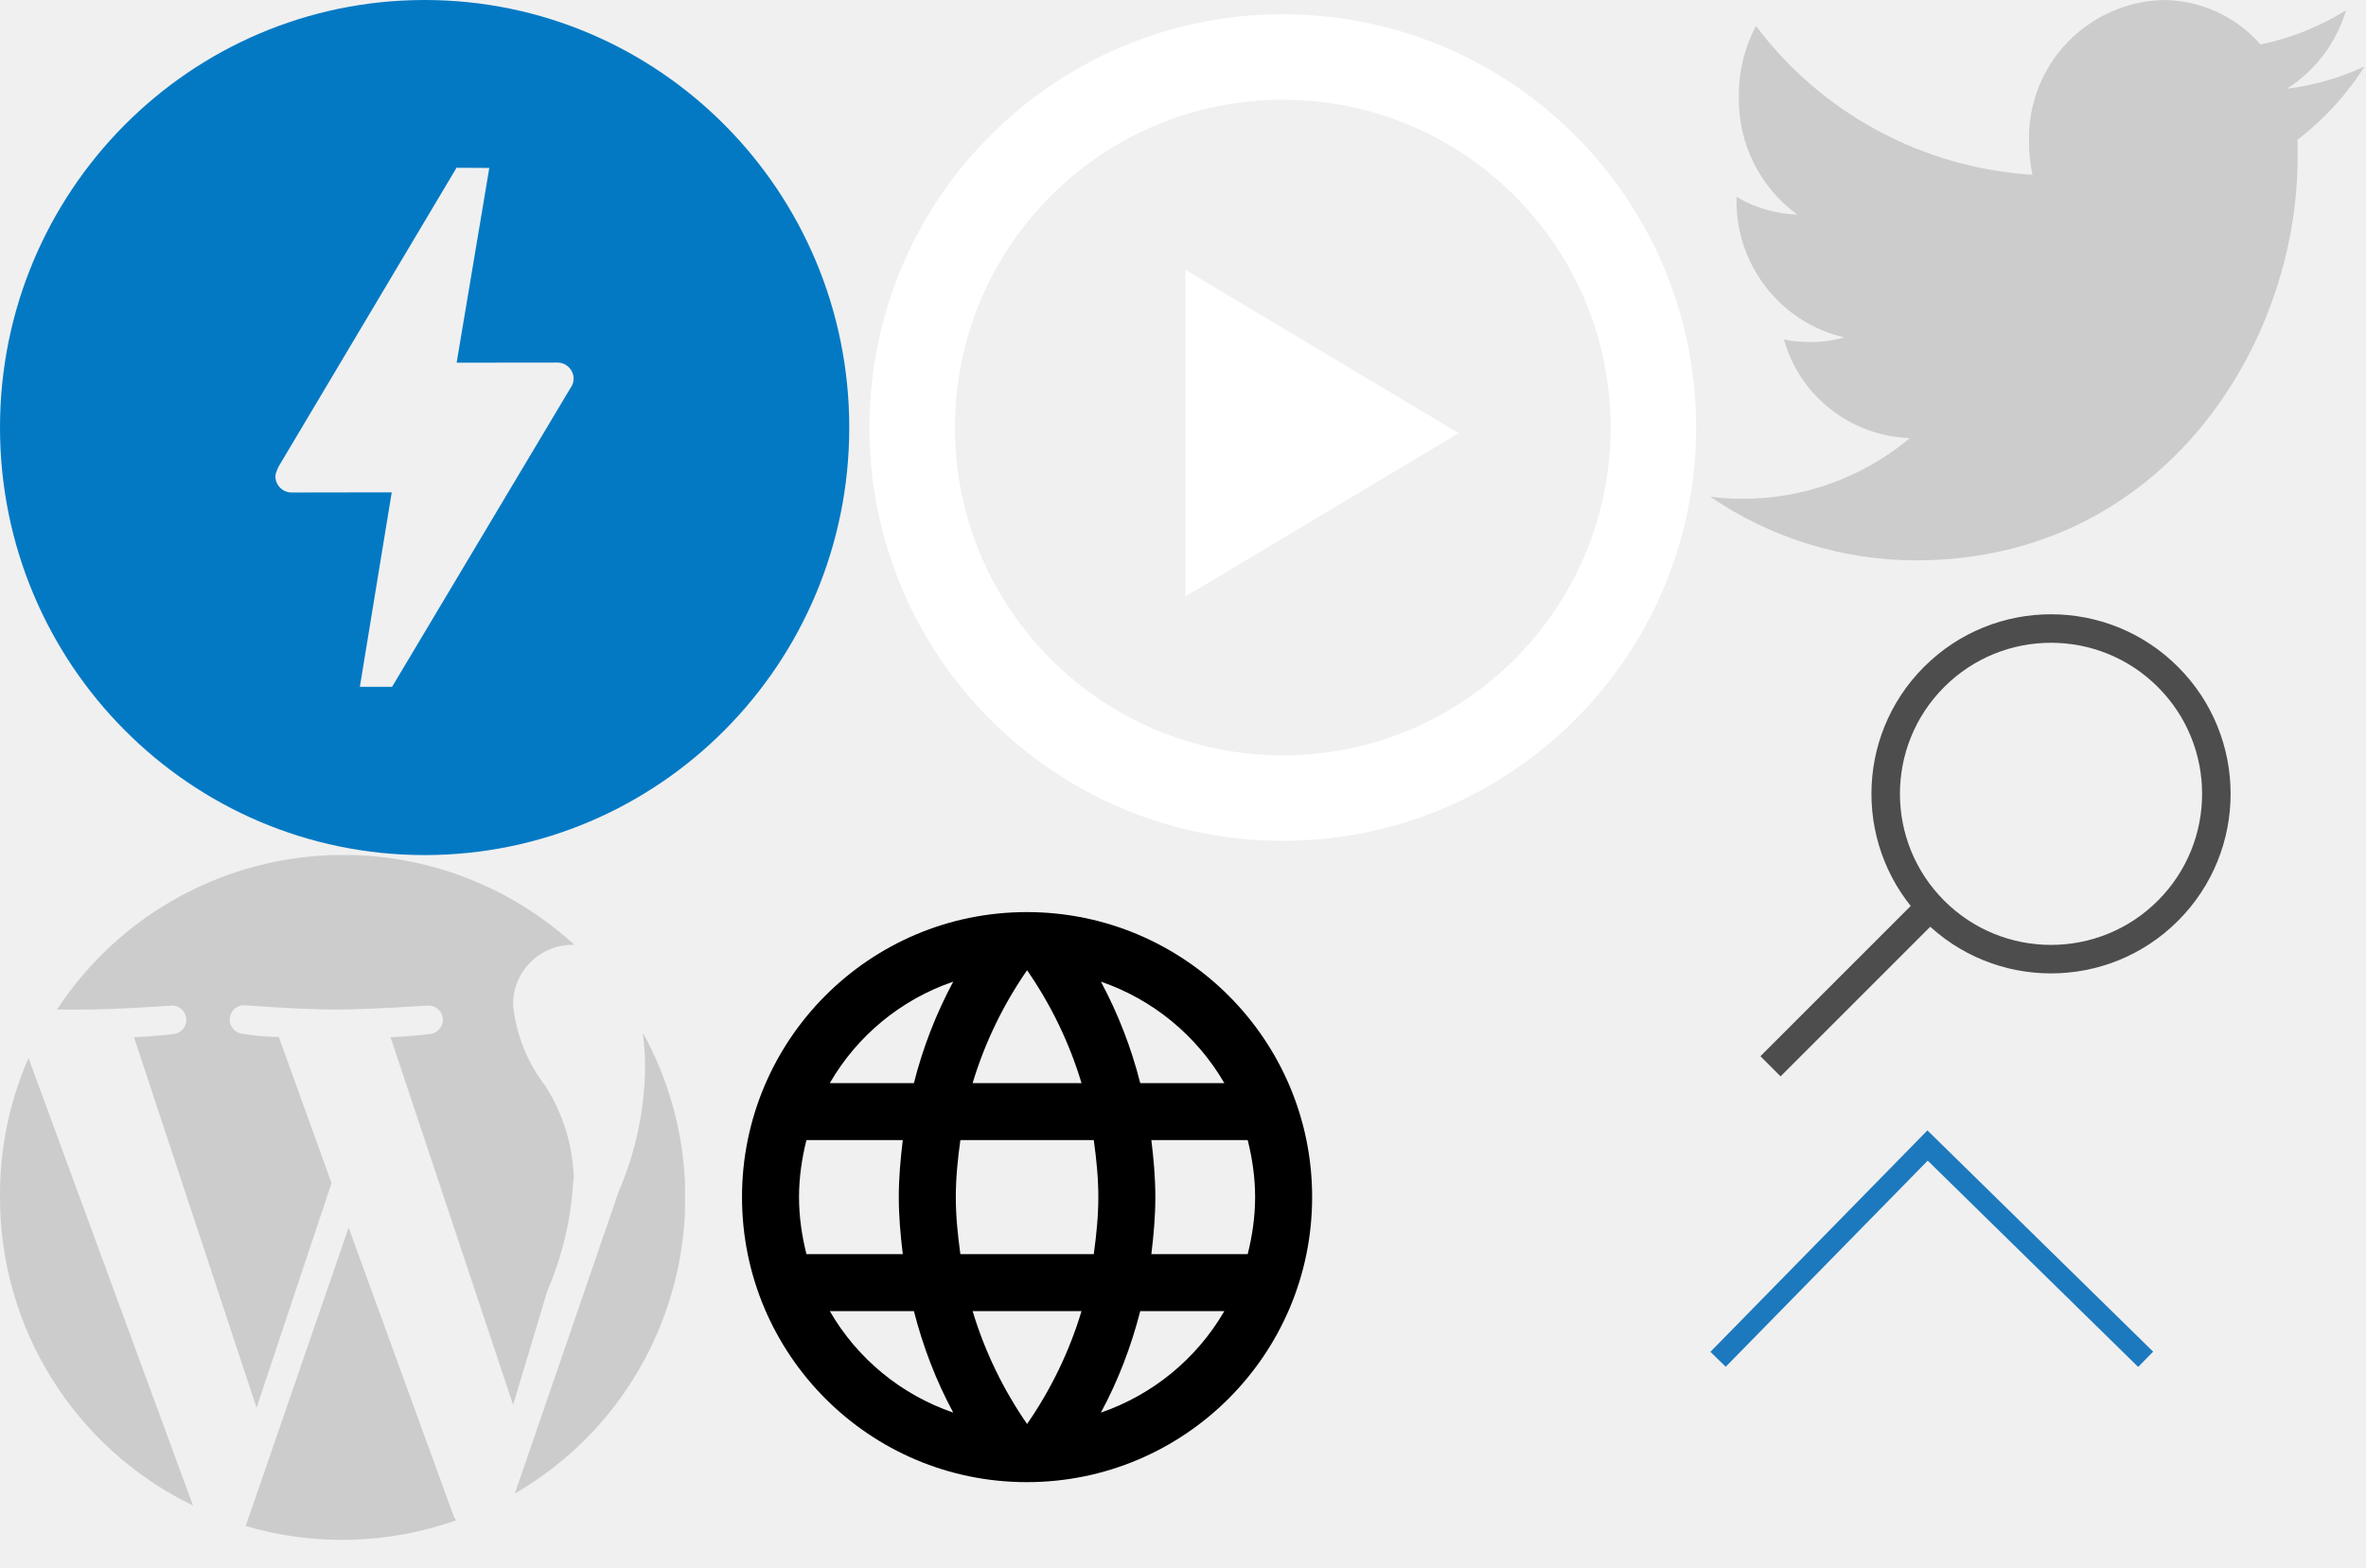
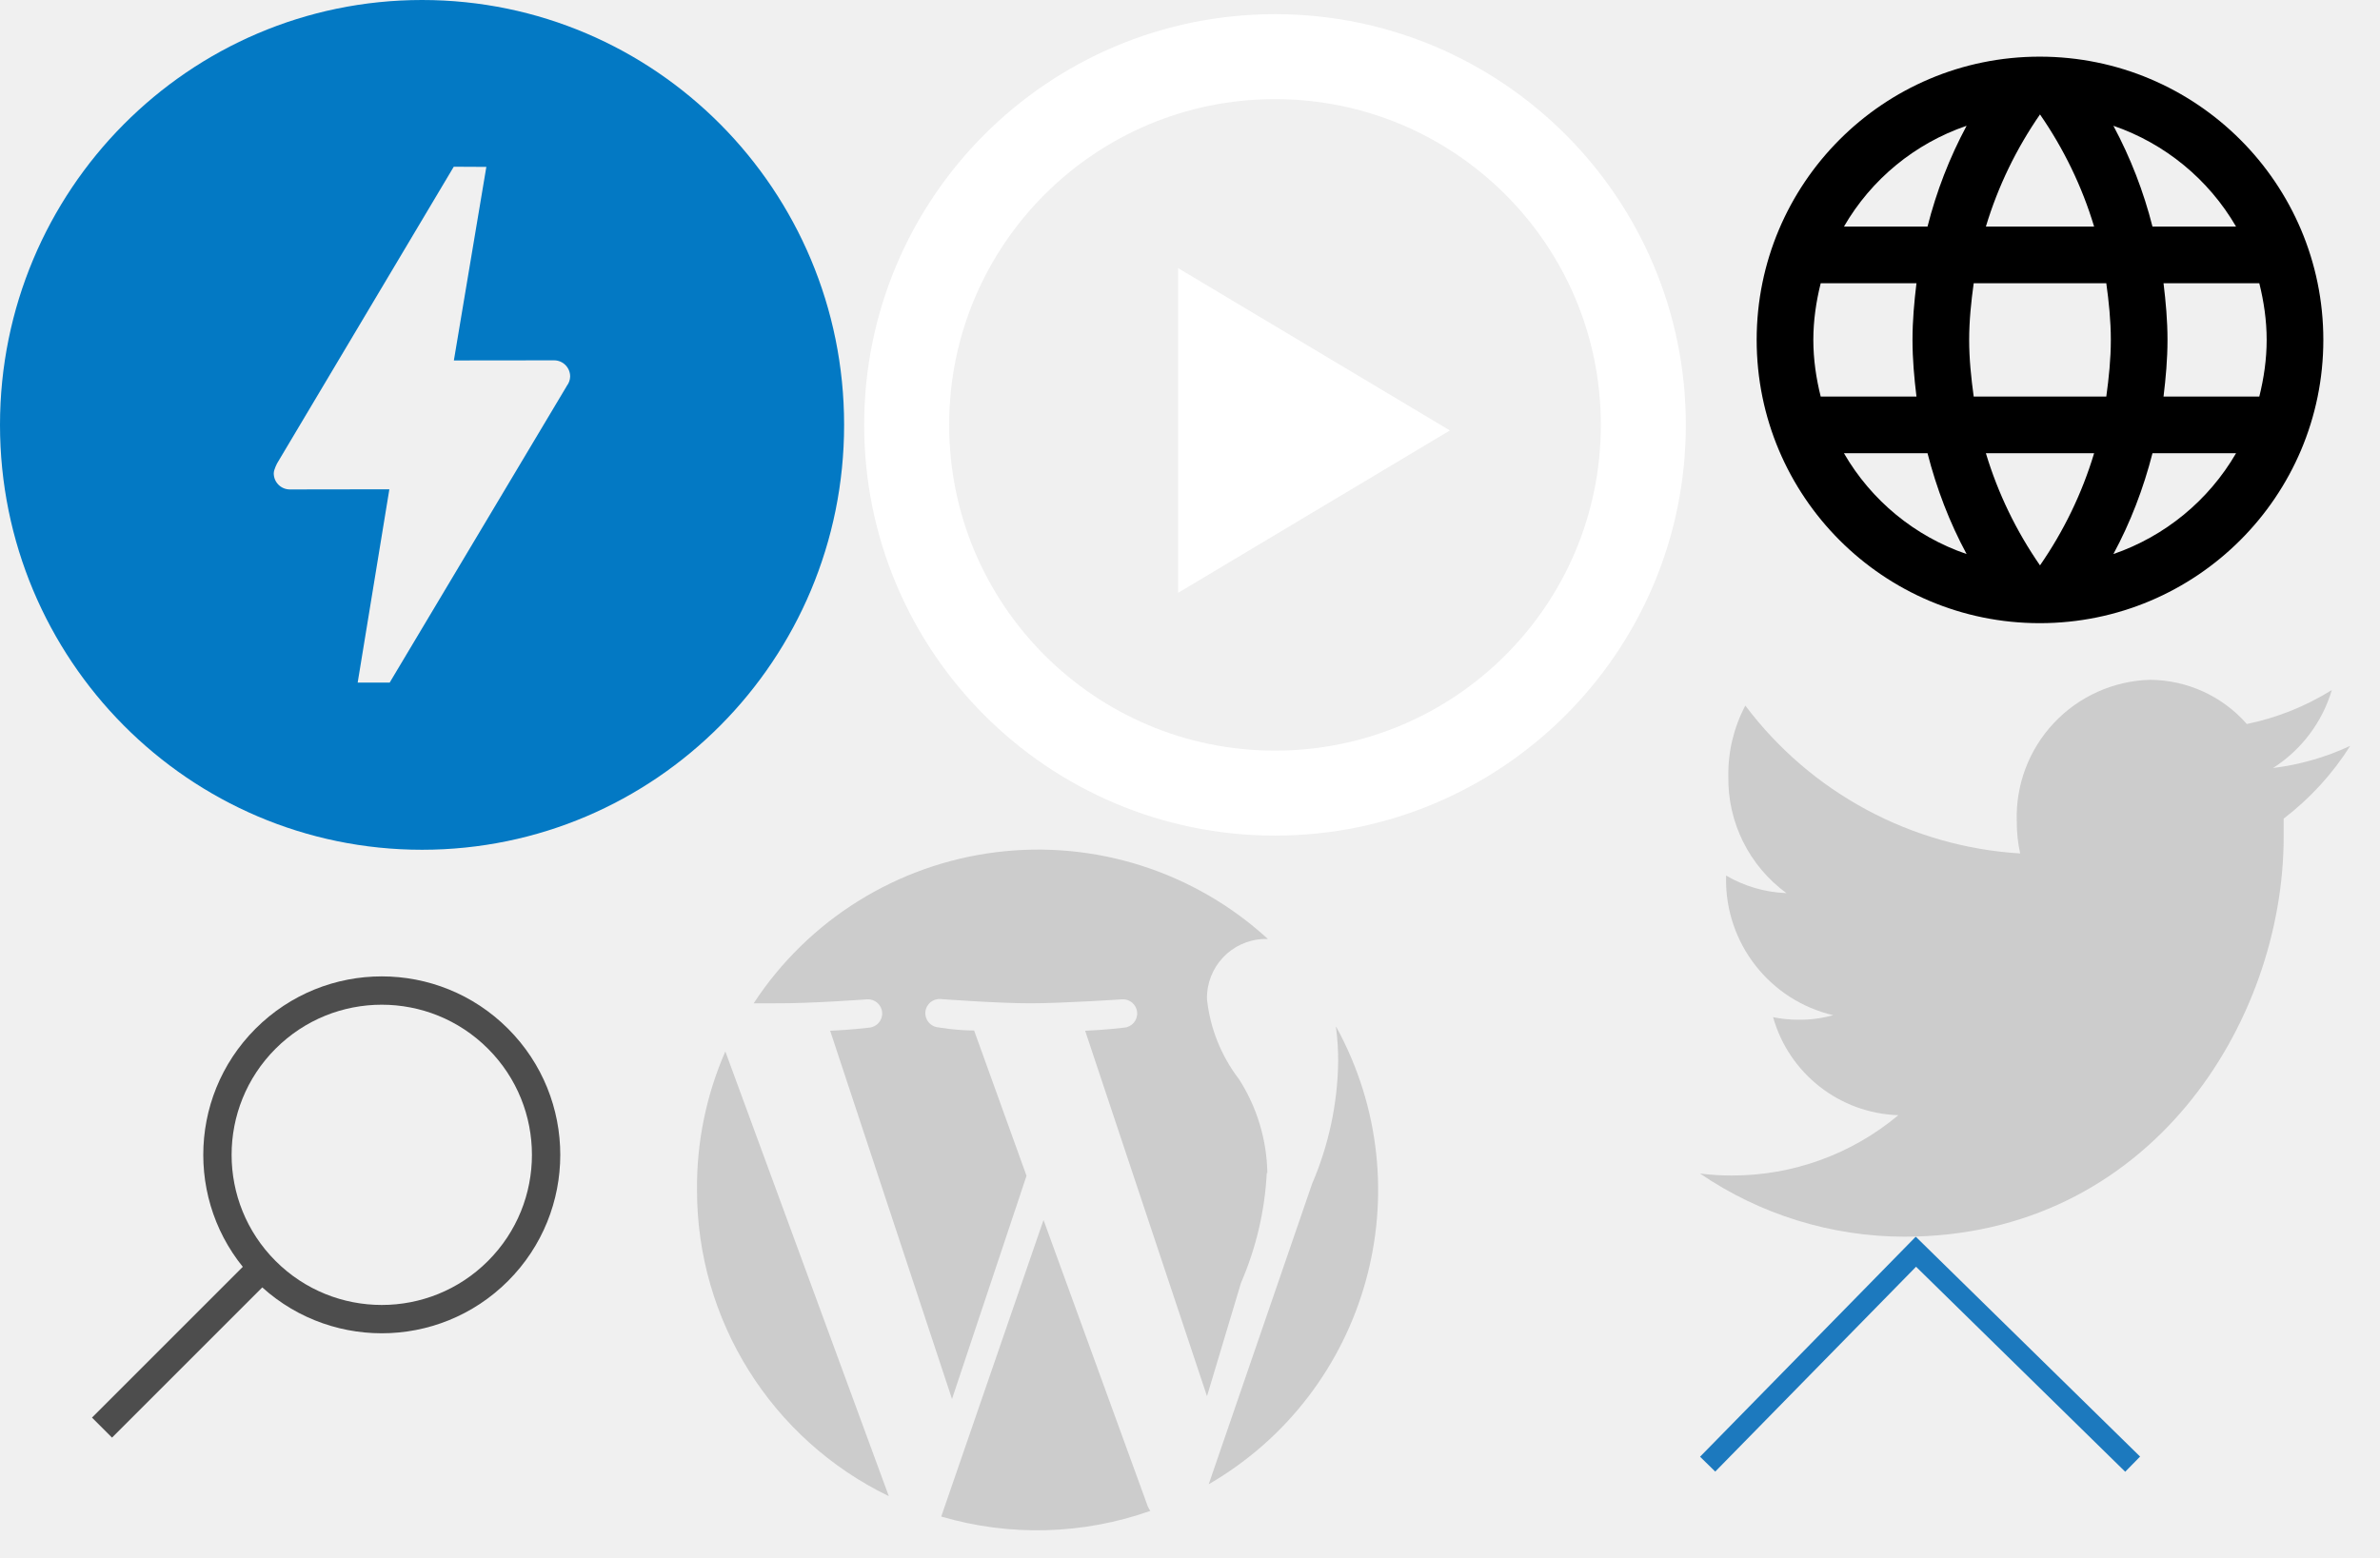
- <svg xmlns="http://www.w3.org/2000/svg" width="83" height="55" viewBox="0 0 83 55">
-   <svg data-name="Layer 1" width="15.53" height="8.3" viewBox="0 0 15.53 8.3" id="carat" x="60" y="39.66">
+ <svg xmlns="http://www.w3.org/2000/svg" width="84" height="55" viewBox="0 0 84 55">
+   <svg data-name="Layer 1" width="15.53" height="8.3" viewBox="0 0 15.53 8.3" id="carat" x="60" y="43.66">
    <path fill="none" stroke="#1c79be" stroke-miterlimit="10" stroke-width=".75" d="M15.27 8.03L7.62.53.27 8.03" data-name="Layer 1-2" />
  </svg>
-   <svg height="24" viewBox="0 0 24 24" width="24" id="lang-icon" x="24.03" y="30">
+   <svg height="24" viewBox="0 0 24 24" width="24" id="lang-icon" x="60">
    <path d="M0 0h24v24H0z" fill="none" />
    <path d="M11.99 2C6.47 2 2 6.48 2 12s4.47 10 9.99 10C17.52 22 22 17.52 22 12S17.52 2 11.99 2zm6.93 6h-2.95a15.65 15.65 0 0 0-1.38-3.56A8.03 8.03 0 0 1 18.92 8zM12 4.04c.83 1.2 1.48 2.53 1.91 3.96h-3.82c.43-1.43 1.08-2.76 1.91-3.96zM4.26 14C4.1 13.36 4 12.69 4 12s.1-1.36.26-2h3.38c-.08.66-.14 1.32-.14 2 0 .68.06 1.34.14 2H4.26zm.82 2h2.95c.32 1.25.78 2.45 1.38 3.56A7.987 7.987 0 0 1 5.08 16zm2.95-8H5.08a7.987 7.987 0 0 1 4.33-3.56A15.65 15.65 0 0 0 8.03 8zM12 19.96c-.83-1.2-1.48-2.53-1.91-3.96h3.82c-.43 1.43-1.08 2.76-1.91 3.96zM14.34 14H9.66c-.09-.66-.16-1.32-.16-2 0-.68.07-1.35.16-2h4.68c.09.65.16 1.32.16 2 0 .68-.07 1.34-.16 2zm.25 5.56c.6-1.11 1.06-2.31 1.38-3.56h2.95a8.03 8.03 0 0 1-4.33 3.56zM16.36 14c.08-.66.14-1.32.14-2 0-.68-.06-1.34-.14-2h3.38c.16.64.26 1.31.26 2s-.1 1.36-.26 2h-3.38z" />
  </svg>
  <svg width="30" height="30" viewBox="0 0 30 30" id="logo-blue-standalone">
    <path d="M20.004 13.627l-6.25 10.47h-1.13l1.118-6.823-3.466.005h-.05a.568.568 0 0 1-.564-.57c0-.134.125-.363.125-.363l6.228-10.46 1.15.006-1.146 6.833 3.483-.004h.055c.312 0 .566.255.566.57a.56.56 0 0 1-.12.334zM14.896 0C6.67 0 0 6.716 0 15c0 8.285 6.67 15 14.896 15 8.228 0 14.896-6.715 14.896-15 0-8.284-6.668-15-14.896-15z" fill="#0379C4" fill-rule="evenodd" />
  </svg>
-   <svg id="search" data-name="Layer 1" width="20" height="20" viewBox="0 0 20 20" x="60" y="19.66">
-     <defs>
-       <style>.dcls-1{fill:none;stroke:#4d4d4d;stroke-miterlimit:10}</style>
-     </defs>
-     <circle class="dcls-1" cx="11.95" cy="8.19" r="5.8" transform="rotate(-45 11.952 8.19)" />
-     <path class="dcls-1" d="M2.11 17.75l5.61-5.61" />
+   <svg id="search" viewBox="0 0 24.6 24.2" width="24.6" height="24.2" y="30">
+     <style>.dst0{fill:none;stroke:#4d4d4d;stroke-miterlimit:10}</style>
+     <ellipse transform="rotate(-45.001 13.451 10.816)" class="dst0" cx="13.5" cy="10.8" rx="5.8" ry="5.8" />
+     <path class="dst0" d="M3.6 20.4l5.6-5.6" />
  </svg>
-   <svg viewBox="0 0 22.93 19.66" width="22.93" height="19.66" id="twitter" x="60">
+   <svg viewBox="0 0 22.93 19.66" width="22.93" height="19.66" id="twitter" x="60" y="24">
    <defs>
      <style>.ecls-1{fill:#ccc;fill-rule:evenodd}</style>
    </defs>
    <g id="eLayer_2" data-name="Layer 2">
      <path class="ecls-1" d="M20.23 3.11A4.93 4.93 0 0 0 22.3.36a9.13 9.13 0 0 1-3 1.2A4.58 4.58 0 0 0 15.88 0a4.84 4.84 0 0 0-4.7 5 5.19 5.19 0 0 0 .12 1.13A13.14 13.14 0 0 1 1.6.91 5.16 5.16 0 0 0 1 3.4a5 5 0 0 0 2.05 4.13 4.54 4.54 0 0 1-2.13-.62V7a4.9 4.9 0 0 0 3.78 4.84 4.38 4.38 0 0 1-1.24.16 4.43 4.43 0 0 1-.88-.09A4.75 4.75 0 0 0 7 15.37a9.13 9.13 0 0 1-5.88 2.13A8.88 8.88 0 0 1 0 17.43a12.83 12.83 0 0 0 7.21 2.23c8.66 0 13.39-7.56 13.39-14.12V4.9a9.84 9.84 0 0 0 2.35-2.57 9 9 0 0 1-2.7.78zm0 0" id="eLayer_1-2" data-name="Layer 1" />
    </g>
  </svg>
  <svg width="30" height="30" viewBox="0 0 30 30" id="video-play" x="30">
    <g transform="translate(2 2)" fill="none" fill-rule="evenodd">
      <circle stroke="#FFF" stroke-width="3" cx="13" cy="13" r="13" />
      <path d="M19.172 13.197l-9.59 5.731V7.467l9.59 5.73z" fill="#FFF" />
    </g>
  </svg>
-   <svg viewBox="0 0 24.03 24.03" width="24.03" height="24.03" id="wordpress" y="30">
+   <svg viewBox="0 0 24.03 24.03" width="24.03" height="24.03" id="wordpress" x="24.6" y="30">
    <defs>
      <style>.gcls-1{fill:#ccc;fill-rule:evenodd}</style>
    </defs>
    <g id="gLayer_2" data-name="Layer 2">
      <path class="gcls-1" d="M22.55 6.25a8.91 8.91 0 0 1 .08 1.24 11.33 11.33 0 0 1-.92 4.3L18.06 22.4a12 12 0 0 0 4.5-16.15zm-10.32 6.82L8.62 23.54a12 12 0 0 0 7.38-.2 1 1 0 0 1-.09-.16l-3.68-10.11zm7.9-1.66a6.33 6.33 0 0 0-1-3.31A5.62 5.62 0 0 1 18 5.28a2.08 2.08 0 0 1 2-2.13h.15A12 12 0 0 0 2 5.42h.77C4 5.43 6 5.28 6 5.28a.5.5 0 0 1 .07 1s-.65.08-1.37.11l4.3 13 2.63-7.88-1.85-5.13c-.65 0-1.26-.11-1.26-.11a.5.5 0 0 1 .08-1s2 .15 3.16.15S15 5.28 15 5.28a.5.5 0 0 1 .07 1s-.65.08-1.37.11l4.3 12.9 1.2-4a11.23 11.23 0 0 0 .91-3.88zM0 12a12 12 0 0 0 6.77 10.82L1 7.12A11.94 11.94 0 0 0 0 12zm0 0" id="gLayer_1-2" data-name="Layer 1" />
    </g>
  </svg>
</svg>
